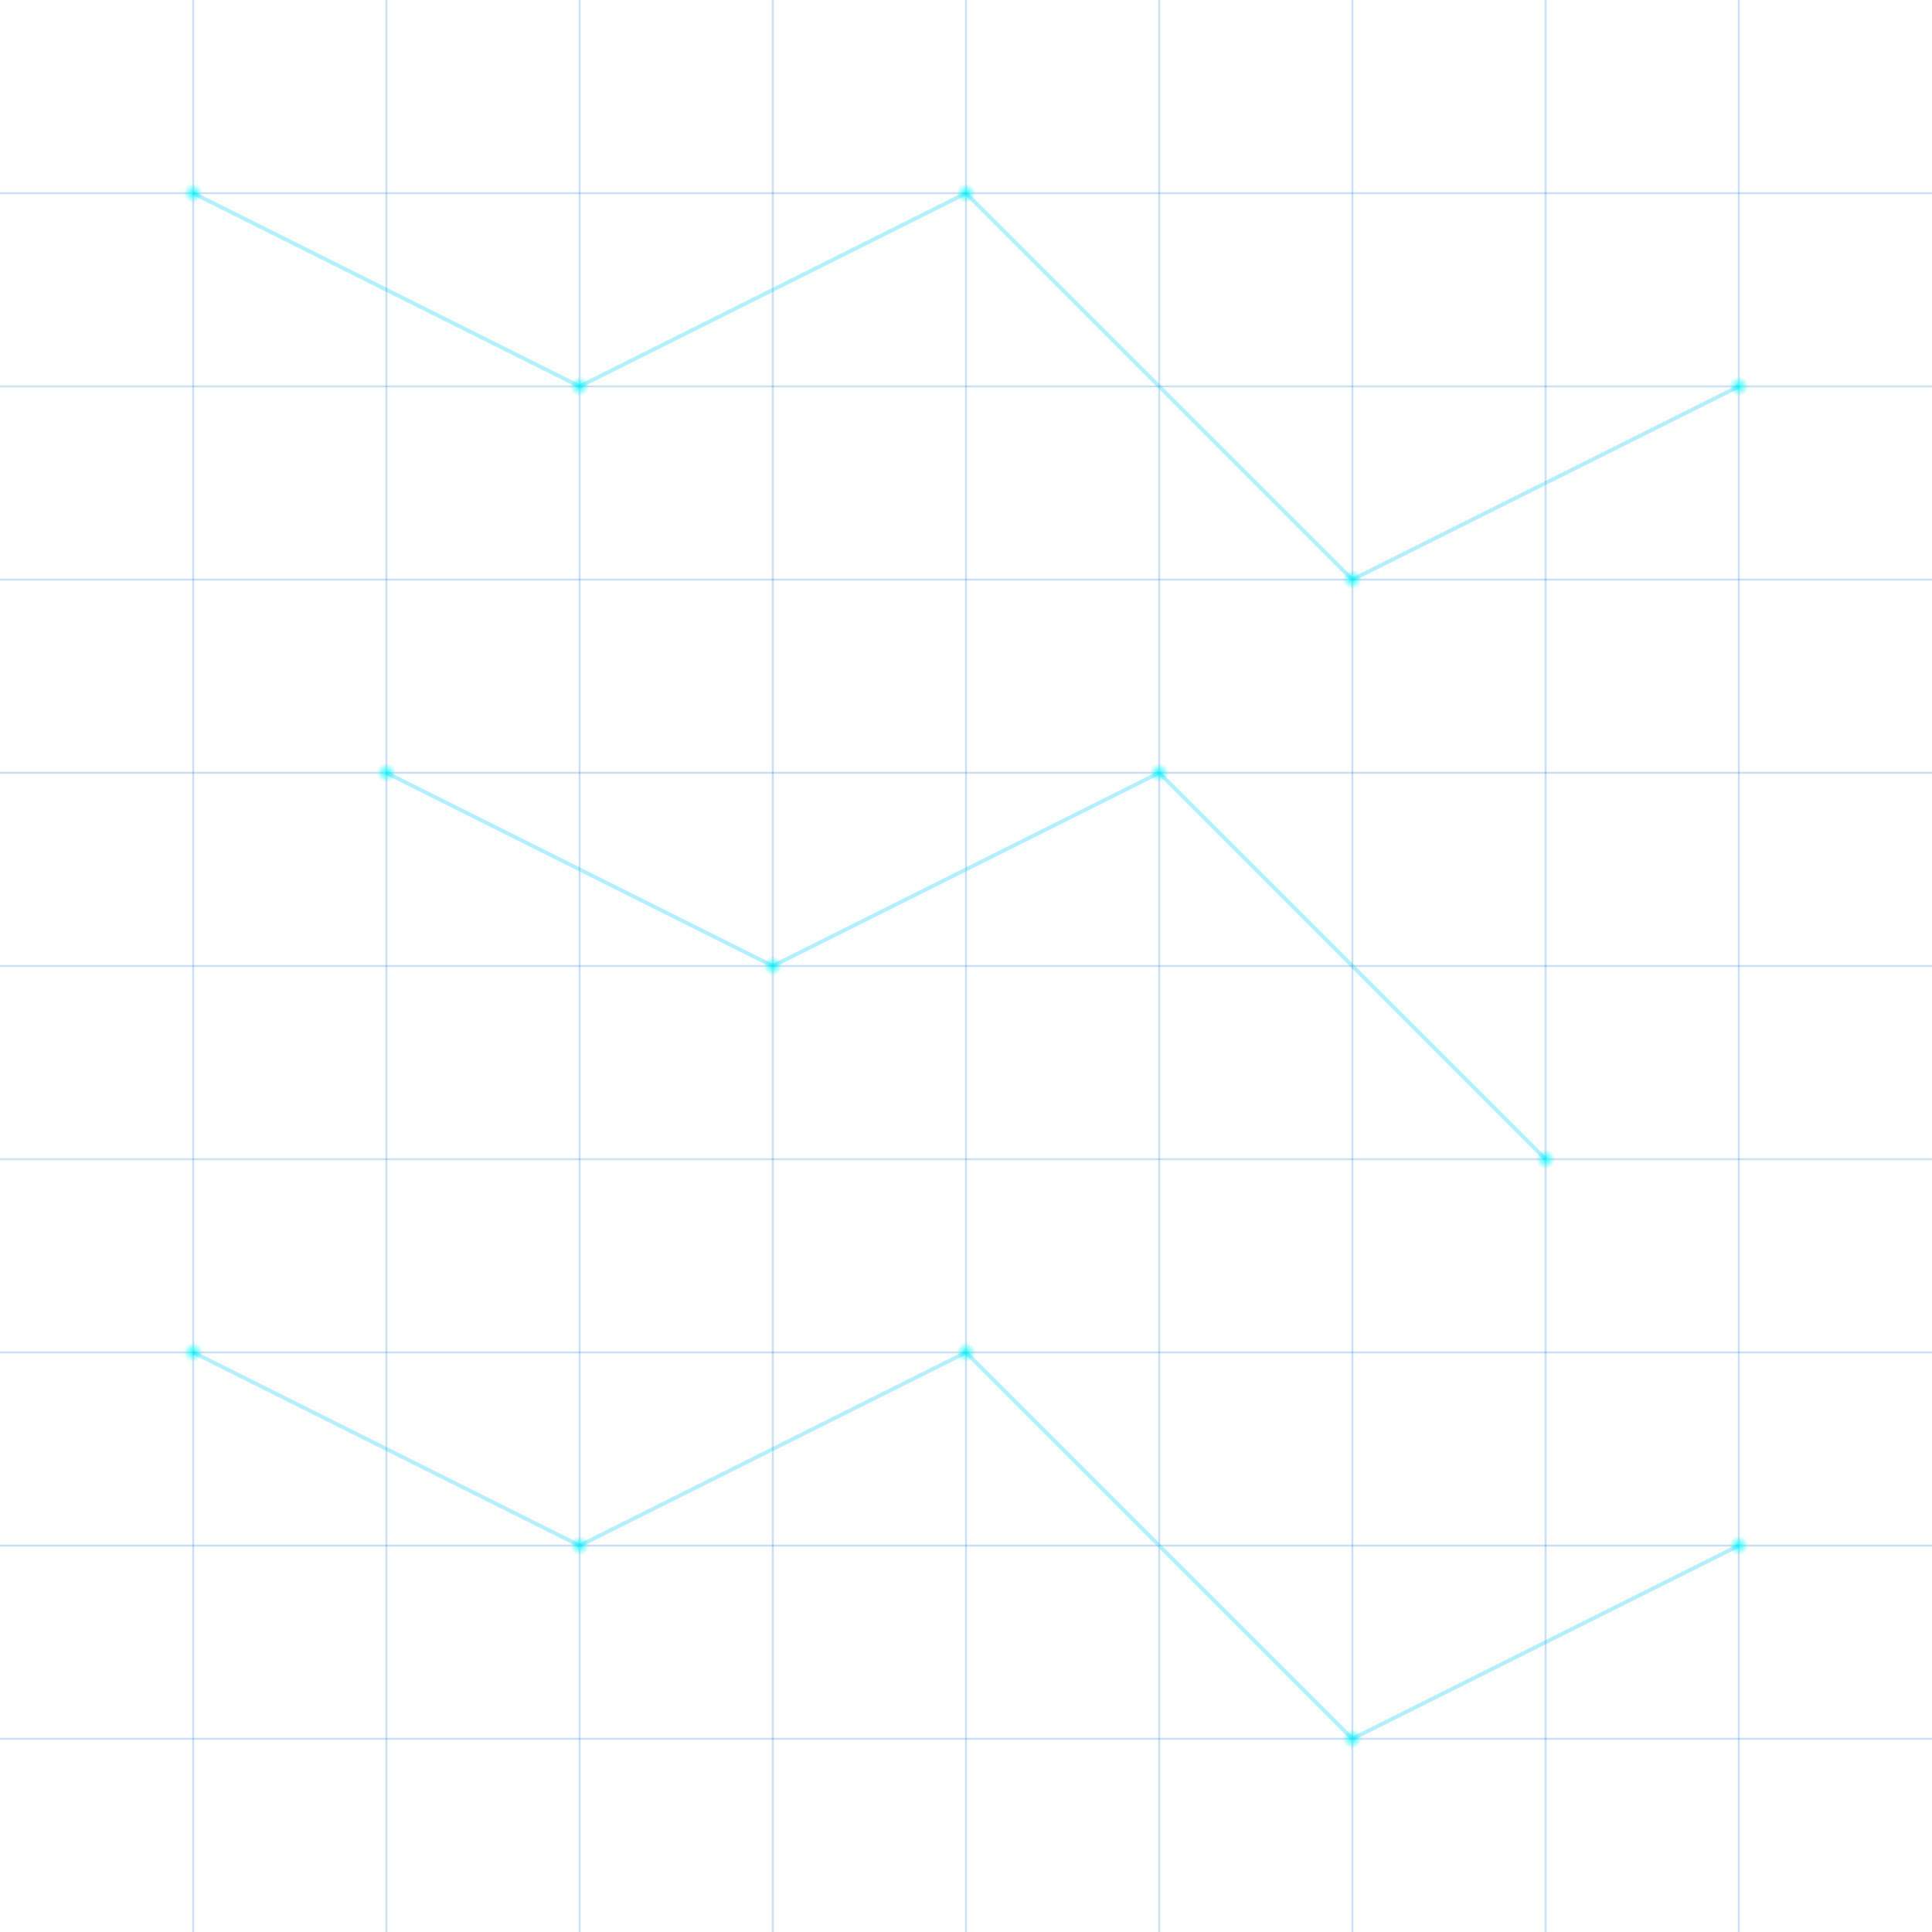
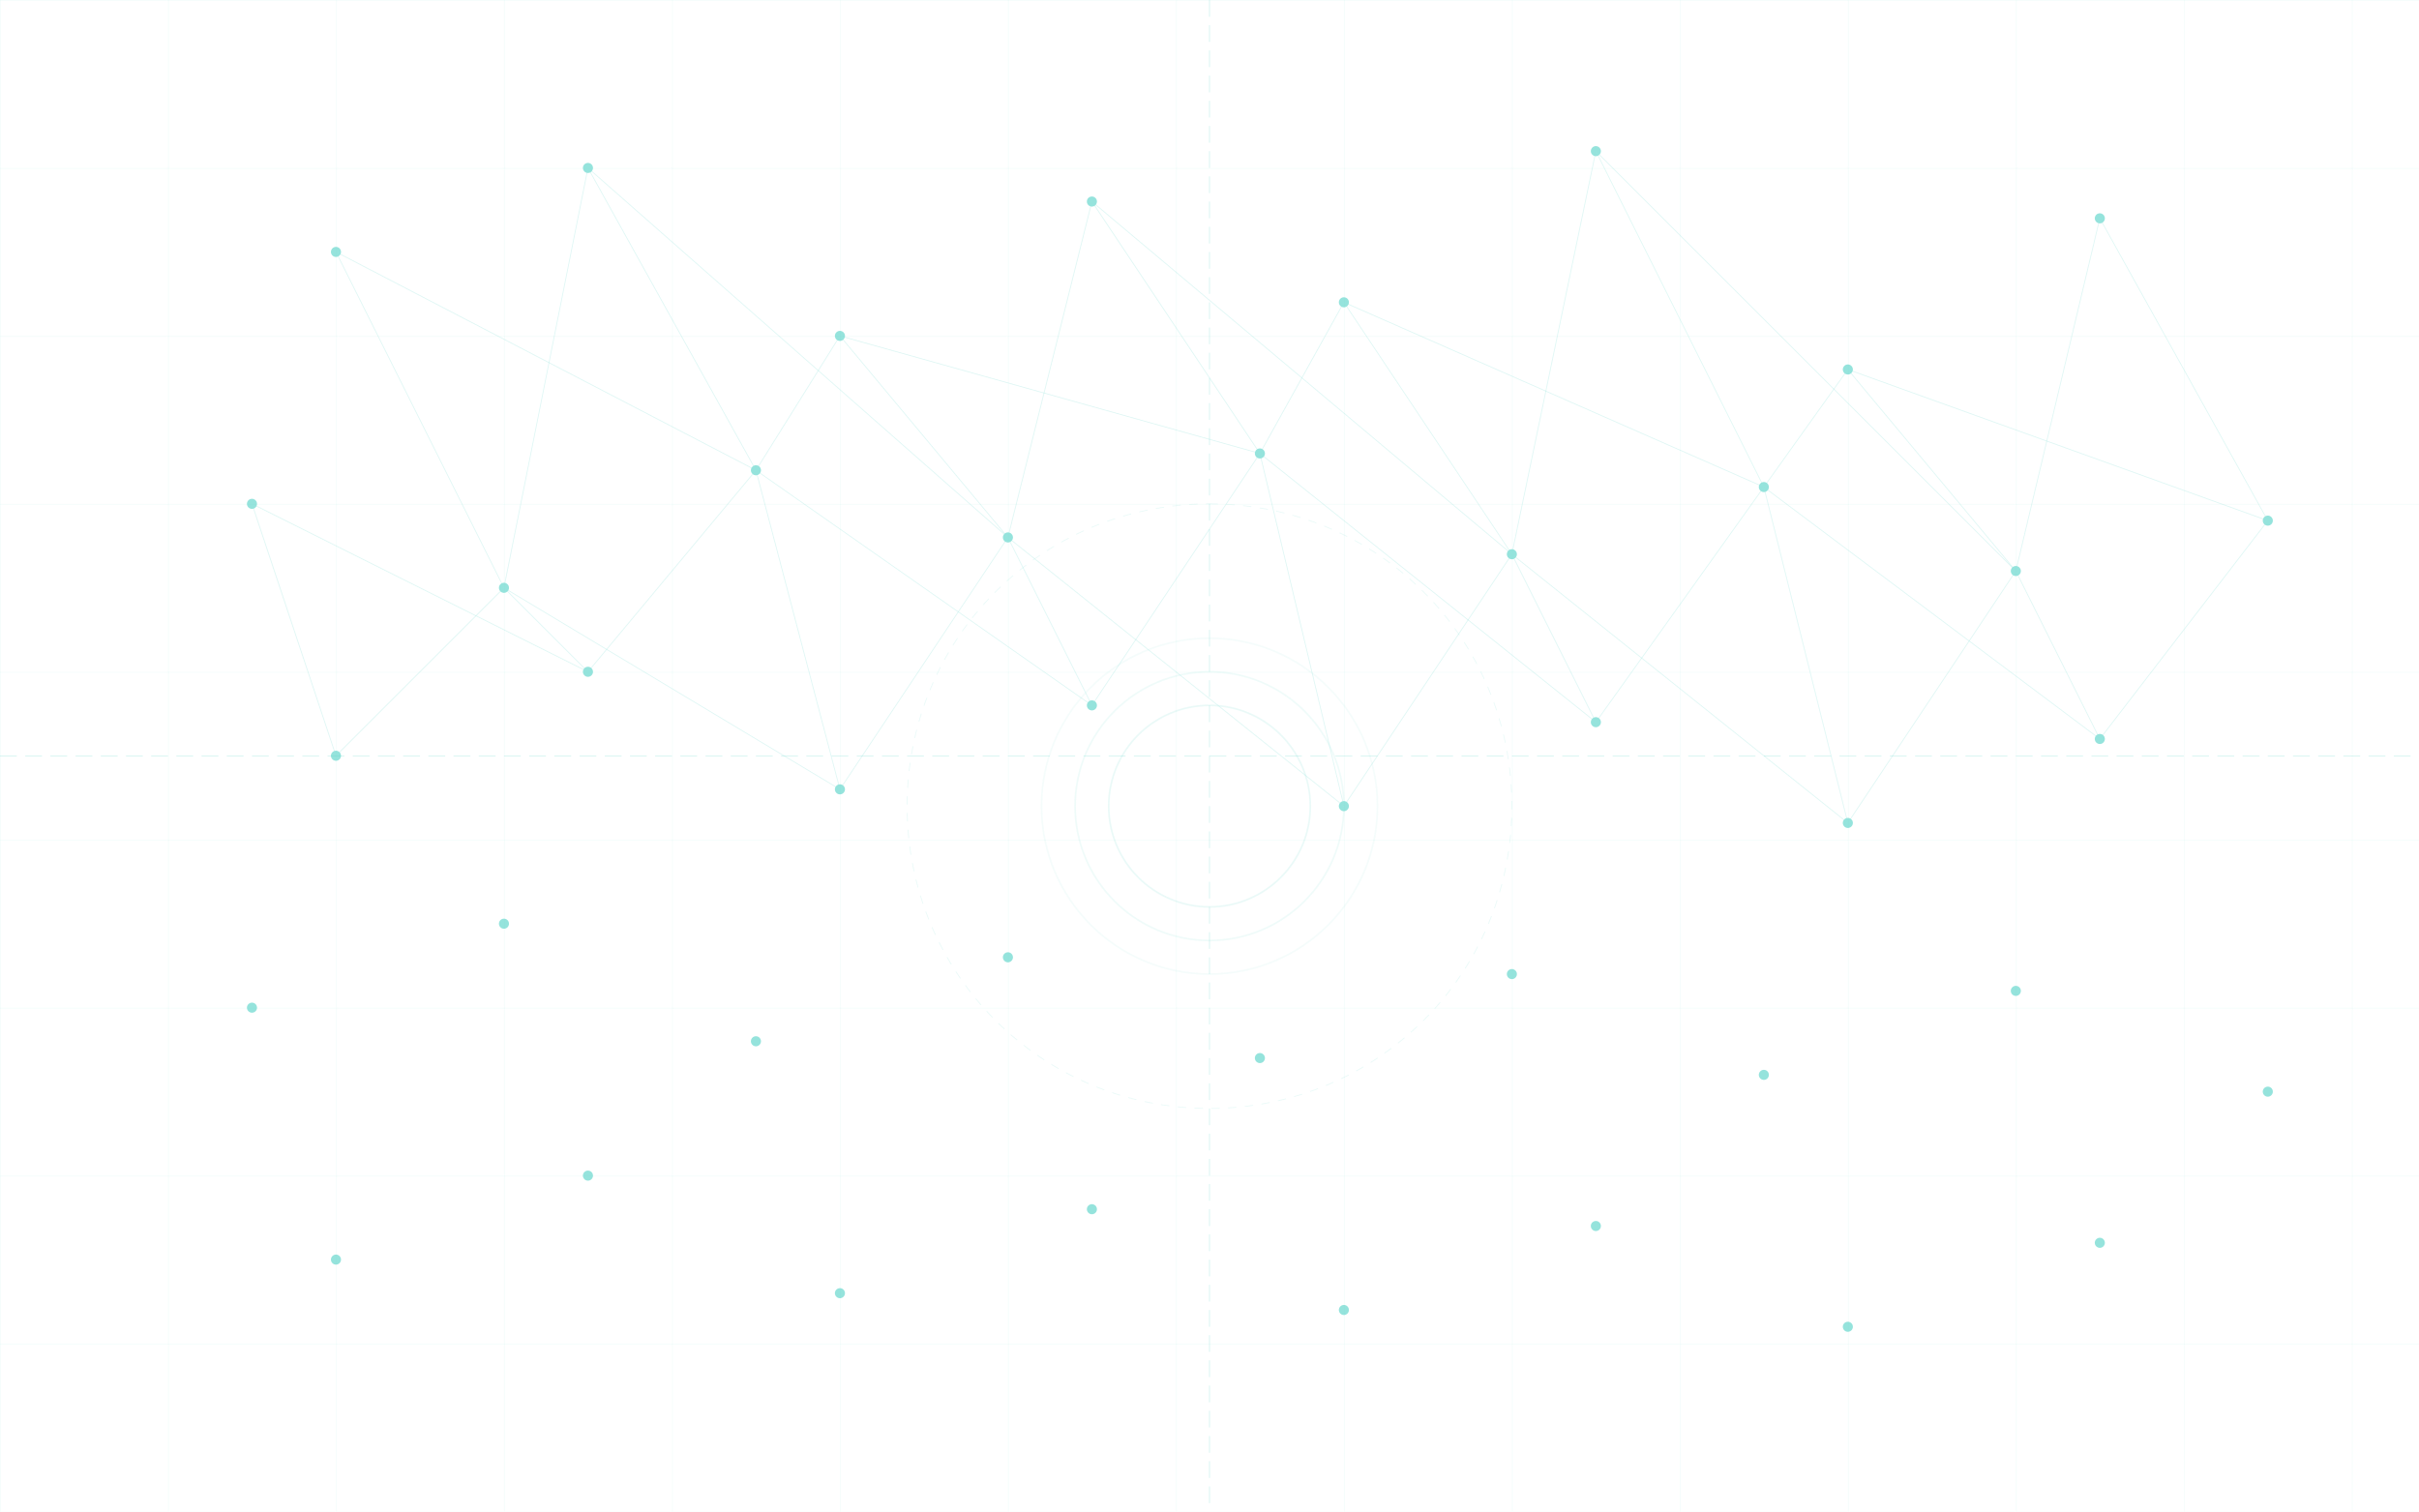
- <svg xmlns="http://www.w3.org/2000/svg" width="1000" height="1000" viewBox="0 0 1000 1000">
-   <defs>
-     <radialGradient id="dot-gradient" cx="50%" cy="50%" r="50%" fx="50%" fy="50%">
-       <stop offset="0%" stop-color="#00ffff" stop-opacity="0.8" />
-       <stop offset="100%" stop-color="#00ffff" stop-opacity="0" />
-     </radialGradient>
-   </defs>
-   <g stroke="#0066cc" stroke-width="1" opacity="0.2">
-     <line x1="100" y1="0" x2="100" y2="1000" />
-     <line x1="200" y1="0" x2="200" y2="1000" />
-     <line x1="300" y1="0" x2="300" y2="1000" />
-     <line x1="400" y1="0" x2="400" y2="1000" />
-     <line x1="500" y1="0" x2="500" y2="1000" />
-     <line x1="600" y1="0" x2="600" y2="1000" />
-     <line x1="700" y1="0" x2="700" y2="1000" />
-     <line x1="800" y1="0" x2="800" y2="1000" />
-     <line x1="900" y1="0" x2="900" y2="1000" />
+ <svg xmlns="http://www.w3.org/2000/svg" width="1440" height="900" viewBox="0 0 1440 900" fill="none">
+   <pattern id="grid" width="100" height="100" patternUnits="userSpaceOnUse">
+     <path d="M100 0L0 0L0 100" stroke="#4FD1C5" stroke-width="0.2" fill="none" opacity="0.3" />
+   </pattern>
+   <rect width="1440" height="900" fill="url(#grid)" />
+   <g opacity="0.6">
+     <circle cx="200" cy="150" r="3" fill="#4FD1C5" />
+     <circle cx="350" cy="100" r="3" fill="#4FD1C5" />
+     <circle cx="500" cy="200" r="3" fill="#4FD1C5" />
+     <circle cx="650" cy="120" r="3" fill="#4FD1C5" />
+     <circle cx="800" cy="180" r="3" fill="#4FD1C5" />
+     <circle cx="950" cy="90" r="3" fill="#4FD1C5" />
+     <circle cx="1100" cy="220" r="3" fill="#4FD1C5" />
+     <circle cx="1250" cy="130" r="3" fill="#4FD1C5" />
+     <circle cx="150" cy="300" r="3" fill="#4FD1C5" />
+     <circle cx="300" cy="350" r="3" fill="#4FD1C5" />
+     <circle cx="450" cy="280" r="3" fill="#4FD1C5" />
+     <circle cx="600" cy="320" r="3" fill="#4FD1C5" />
+     <circle cx="750" cy="270" r="3" fill="#4FD1C5" />
+     <circle cx="900" cy="330" r="3" fill="#4FD1C5" />
+     <circle cx="1050" cy="290" r="3" fill="#4FD1C5" />
+     <circle cx="1200" cy="340" r="3" fill="#4FD1C5" />
+     <circle cx="1350" cy="310" r="3" fill="#4FD1C5" />
+     <circle cx="200" cy="450" r="3" fill="#4FD1C5" />
+     <circle cx="350" cy="400" r="3" fill="#4FD1C5" />
+     <circle cx="500" cy="470" r="3" fill="#4FD1C5" />
+     <circle cx="650" cy="420" r="3" fill="#4FD1C5" />
+     <circle cx="800" cy="480" r="3" fill="#4FD1C5" />
+     <circle cx="950" cy="430" r="3" fill="#4FD1C5" />
+     <circle cx="1100" cy="490" r="3" fill="#4FD1C5" />
+     <circle cx="1250" cy="440" r="3" fill="#4FD1C5" />
+     <circle cx="150" cy="600" r="3" fill="#4FD1C5" />
+     <circle cx="300" cy="550" r="3" fill="#4FD1C5" />
+     <circle cx="450" cy="620" r="3" fill="#4FD1C5" />
+     <circle cx="600" cy="570" r="3" fill="#4FD1C5" />
+     <circle cx="750" cy="630" r="3" fill="#4FD1C5" />
+     <circle cx="900" cy="580" r="3" fill="#4FD1C5" />
+     <circle cx="1050" cy="640" r="3" fill="#4FD1C5" />
+     <circle cx="1200" cy="590" r="3" fill="#4FD1C5" />
+     <circle cx="1350" cy="650" r="3" fill="#4FD1C5" />
+     <circle cx="200" cy="750" r="3" fill="#4FD1C5" />
+     <circle cx="350" cy="700" r="3" fill="#4FD1C5" />
+     <circle cx="500" cy="770" r="3" fill="#4FD1C5" />
+     <circle cx="650" cy="720" r="3" fill="#4FD1C5" />
+     <circle cx="800" cy="780" r="3" fill="#4FD1C5" />
+     <circle cx="950" cy="730" r="3" fill="#4FD1C5" />
+     <circle cx="1100" cy="790" r="3" fill="#4FD1C5" />
+     <circle cx="1250" cy="740" r="3" fill="#4FD1C5" />
+     <line x1="200" y1="150" x2="300" y2="350" stroke="#4FD1C5" stroke-width="0.5" opacity="0.3" />
+     <line x1="200" y1="150" x2="450" y2="280" stroke="#4FD1C5" stroke-width="0.5" opacity="0.3" />
+     <line x1="350" y1="100" x2="300" y2="350" stroke="#4FD1C5" stroke-width="0.5" opacity="0.3" />
+     <line x1="350" y1="100" x2="450" y2="280" stroke="#4FD1C5" stroke-width="0.5" opacity="0.3" />
+     <line x1="350" y1="100" x2="600" y2="320" stroke="#4FD1C5" stroke-width="0.5" opacity="0.3" />
+     <line x1="500" y1="200" x2="450" y2="280" stroke="#4FD1C5" stroke-width="0.5" opacity="0.3" />
+     <line x1="500" y1="200" x2="600" y2="320" stroke="#4FD1C5" stroke-width="0.5" opacity="0.3" />
+     <line x1="500" y1="200" x2="750" y2="270" stroke="#4FD1C5" stroke-width="0.5" opacity="0.3" />
+     <line x1="650" y1="120" x2="600" y2="320" stroke="#4FD1C5" stroke-width="0.5" opacity="0.3" />
+     <line x1="650" y1="120" x2="750" y2="270" stroke="#4FD1C5" stroke-width="0.5" opacity="0.3" />
+     <line x1="650" y1="120" x2="900" y2="330" stroke="#4FD1C5" stroke-width="0.5" opacity="0.3" />
+     <line x1="800" y1="180" x2="750" y2="270" stroke="#4FD1C5" stroke-width="0.5" opacity="0.3" />
+     <line x1="800" y1="180" x2="900" y2="330" stroke="#4FD1C5" stroke-width="0.5" opacity="0.3" />
+     <line x1="800" y1="180" x2="1050" y2="290" stroke="#4FD1C5" stroke-width="0.5" opacity="0.3" />
+     <line x1="950" y1="90" x2="900" y2="330" stroke="#4FD1C5" stroke-width="0.5" opacity="0.3" />
+     <line x1="950" y1="90" x2="1050" y2="290" stroke="#4FD1C5" stroke-width="0.5" opacity="0.3" />
+     <line x1="950" y1="90" x2="1200" y2="340" stroke="#4FD1C5" stroke-width="0.5" opacity="0.3" />
+     <line x1="1100" y1="220" x2="1050" y2="290" stroke="#4FD1C5" stroke-width="0.5" opacity="0.3" />
+     <line x1="1100" y1="220" x2="1200" y2="340" stroke="#4FD1C5" stroke-width="0.5" opacity="0.3" />
+     <line x1="1100" y1="220" x2="1350" y2="310" stroke="#4FD1C5" stroke-width="0.5" opacity="0.3" />
+     <line x1="1250" y1="130" x2="1200" y2="340" stroke="#4FD1C5" stroke-width="0.5" opacity="0.3" />
+     <line x1="1250" y1="130" x2="1350" y2="310" stroke="#4FD1C5" stroke-width="0.5" opacity="0.3" />
+     <line x1="150" y1="300" x2="200" y2="450" stroke="#4FD1C5" stroke-width="0.5" opacity="0.3" />
+     <line x1="150" y1="300" x2="350" y2="400" stroke="#4FD1C5" stroke-width="0.5" opacity="0.3" />
+     <line x1="300" y1="350" x2="200" y2="450" stroke="#4FD1C5" stroke-width="0.5" opacity="0.3" />
+     <line x1="300" y1="350" x2="350" y2="400" stroke="#4FD1C5" stroke-width="0.5" opacity="0.3" />
+     <line x1="300" y1="350" x2="500" y2="470" stroke="#4FD1C5" stroke-width="0.5" opacity="0.3" />
+     <line x1="450" y1="280" x2="350" y2="400" stroke="#4FD1C5" stroke-width="0.5" opacity="0.3" />
+     <line x1="450" y1="280" x2="500" y2="470" stroke="#4FD1C5" stroke-width="0.5" opacity="0.3" />
+     <line x1="450" y1="280" x2="650" y2="420" stroke="#4FD1C5" stroke-width="0.5" opacity="0.3" />
+     <line x1="600" y1="320" x2="500" y2="470" stroke="#4FD1C5" stroke-width="0.5" opacity="0.3" />
+     <line x1="600" y1="320" x2="650" y2="420" stroke="#4FD1C5" stroke-width="0.5" opacity="0.3" />
+     <line x1="600" y1="320" x2="800" y2="480" stroke="#4FD1C5" stroke-width="0.5" opacity="0.3" />
+     <line x1="750" y1="270" x2="650" y2="420" stroke="#4FD1C5" stroke-width="0.5" opacity="0.3" />
+     <line x1="750" y1="270" x2="800" y2="480" stroke="#4FD1C5" stroke-width="0.5" opacity="0.3" />
+     <line x1="750" y1="270" x2="950" y2="430" stroke="#4FD1C5" stroke-width="0.5" opacity="0.3" />
+     <line x1="900" y1="330" x2="800" y2="480" stroke="#4FD1C5" stroke-width="0.5" opacity="0.3" />
+     <line x1="900" y1="330" x2="950" y2="430" stroke="#4FD1C5" stroke-width="0.5" opacity="0.3" />
+     <line x1="900" y1="330" x2="1100" y2="490" stroke="#4FD1C5" stroke-width="0.5" opacity="0.3" />
+     <line x1="1050" y1="290" x2="950" y2="430" stroke="#4FD1C5" stroke-width="0.5" opacity="0.3" />
+     <line x1="1050" y1="290" x2="1100" y2="490" stroke="#4FD1C5" stroke-width="0.5" opacity="0.3" />
+     <line x1="1050" y1="290" x2="1250" y2="440" stroke="#4FD1C5" stroke-width="0.5" opacity="0.3" />
+     <line x1="1200" y1="340" x2="1100" y2="490" stroke="#4FD1C5" stroke-width="0.5" opacity="0.3" />
+     <line x1="1200" y1="340" x2="1250" y2="440" stroke="#4FD1C5" stroke-width="0.5" opacity="0.3" />
+     <line x1="1350" y1="310" x2="1250" y2="440" stroke="#4FD1C5" stroke-width="0.5" opacity="0.3" />
+     <path d="M720 300C820 300 900 380 900 480C900 580 820 660 720 660C620 660 540 580 540 480C540 380 620 300 720 300Z" stroke="#4FD1C5" stroke-width="0.5" stroke-dasharray="5 5" opacity="0.2" />
+     <circle cx="720" cy="480" r="100" stroke="#4FD1C5" stroke-width="1" opacity="0.1">
+       <animate attributeName="r" from="100" to="150" dur="4s" repeatCount="indefinite" />
+       <animate attributeName="opacity" from="0.1" to="0" dur="4s" repeatCount="indefinite" />
+     </circle>
+     <circle cx="720" cy="480" r="80" stroke="#4FD1C5" stroke-width="1" opacity="0.15">
+       <animate attributeName="r" from="80" to="130" dur="4s" begin="1s" repeatCount="indefinite" />
+       <animate attributeName="opacity" from="0.15" to="0" dur="4s" begin="1s" repeatCount="indefinite" />
+     </circle>
+     <circle cx="720" cy="480" r="60" stroke="#4FD1C5" stroke-width="1" opacity="0.2">
+       <animate attributeName="r" from="60" to="110" dur="4s" begin="2s" repeatCount="indefinite" />
+       <animate attributeName="opacity" from="0.2" to="0" dur="4s" begin="2s" repeatCount="indefinite" />
+     </circle>
  </g>
-   <g stroke="#0066cc" stroke-width="1" opacity="0.2">
-     <line x1="0" y1="100" x2="1000" y2="100" />
-     <line x1="0" y1="200" x2="1000" y2="200" />
-     <line x1="0" y1="300" x2="1000" y2="300" />
-     <line x1="0" y1="400" x2="1000" y2="400" />
-     <line x1="0" y1="500" x2="1000" y2="500" />
-     <line x1="0" y1="600" x2="1000" y2="600" />
-     <line x1="0" y1="700" x2="1000" y2="700" />
-     <line x1="0" y1="800" x2="1000" y2="800" />
-     <line x1="0" y1="900" x2="1000" y2="900" />
-   </g>
-   <g>
-     <circle cx="100" cy="100" r="5" fill="url(#dot-gradient)" />
-     <circle cx="300" cy="200" r="5" fill="url(#dot-gradient)" />
-     <circle cx="500" cy="100" r="5" fill="url(#dot-gradient)" />
-     <circle cx="700" cy="300" r="5" fill="url(#dot-gradient)" />
-     <circle cx="900" cy="200" r="5" fill="url(#dot-gradient)" />
-     <circle cx="200" cy="400" r="5" fill="url(#dot-gradient)" />
-     <circle cx="400" cy="500" r="5" fill="url(#dot-gradient)" />
-     <circle cx="600" cy="400" r="5" fill="url(#dot-gradient)" />
-     <circle cx="800" cy="600" r="5" fill="url(#dot-gradient)" />
-     <circle cx="100" cy="700" r="5" fill="url(#dot-gradient)" />
-     <circle cx="300" cy="800" r="5" fill="url(#dot-gradient)" />
-     <circle cx="500" cy="700" r="5" fill="url(#dot-gradient)" />
-     <circle cx="700" cy="900" r="5" fill="url(#dot-gradient)" />
-     <circle cx="900" cy="800" r="5" fill="url(#dot-gradient)" />
-   </g>
-   <g stroke="#00ccff" stroke-width="2" opacity="0.3">
-     <line x1="100" y1="100" x2="300" y2="200">
-       <animate attributeName="stroke-dashoffset" from="0" to="100" dur="5s" repeatCount="indefinite" />
-     </line>
-     <line x1="300" y1="200" x2="500" y2="100">
-       <animate attributeName="stroke-dashoffset" from="0" to="100" dur="5s" repeatCount="indefinite" />
-     </line>
-     <line x1="500" y1="100" x2="700" y2="300">
-       <animate attributeName="stroke-dashoffset" from="0" to="100" dur="5s" repeatCount="indefinite" />
-     </line>
-     <line x1="700" y1="300" x2="900" y2="200">
-       <animate attributeName="stroke-dashoffset" from="0" to="100" dur="5s" repeatCount="indefinite" />
-     </line>
-     <line x1="200" y1="400" x2="400" y2="500">
-       <animate attributeName="stroke-dashoffset" from="0" to="100" dur="5s" repeatCount="indefinite" />
-     </line>
-     <line x1="400" y1="500" x2="600" y2="400">
-       <animate attributeName="stroke-dashoffset" from="0" to="100" dur="5s" repeatCount="indefinite" />
-     </line>
-     <line x1="600" y1="400" x2="800" y2="600">
-       <animate attributeName="stroke-dashoffset" from="0" to="100" dur="5s" repeatCount="indefinite" />
-     </line>
-     <line x1="100" y1="700" x2="300" y2="800">
-       <animate attributeName="stroke-dashoffset" from="0" to="100" dur="5s" repeatCount="indefinite" />
-     </line>
-     <line x1="300" y1="800" x2="500" y2="700">
-       <animate attributeName="stroke-dashoffset" from="0" to="100" dur="5s" repeatCount="indefinite" />
-     </line>
-     <line x1="500" y1="700" x2="700" y2="900">
-       <animate attributeName="stroke-dashoffset" from="0" to="100" dur="5s" repeatCount="indefinite" />
-     </line>
-     <line x1="700" y1="900" x2="900" y2="800">
-       <animate attributeName="stroke-dashoffset" from="0" to="100" dur="5s" repeatCount="indefinite" />
-     </line>
+   <g opacity="0.4">
+     <path d="M0 450H1440" stroke="#4FD1C5" stroke-width="0.3" stroke-dasharray="10 5" />
+     <path d="M720 0V900" stroke="#4FD1C5" stroke-width="0.3" stroke-dasharray="10 5" />
  </g>
</svg>
